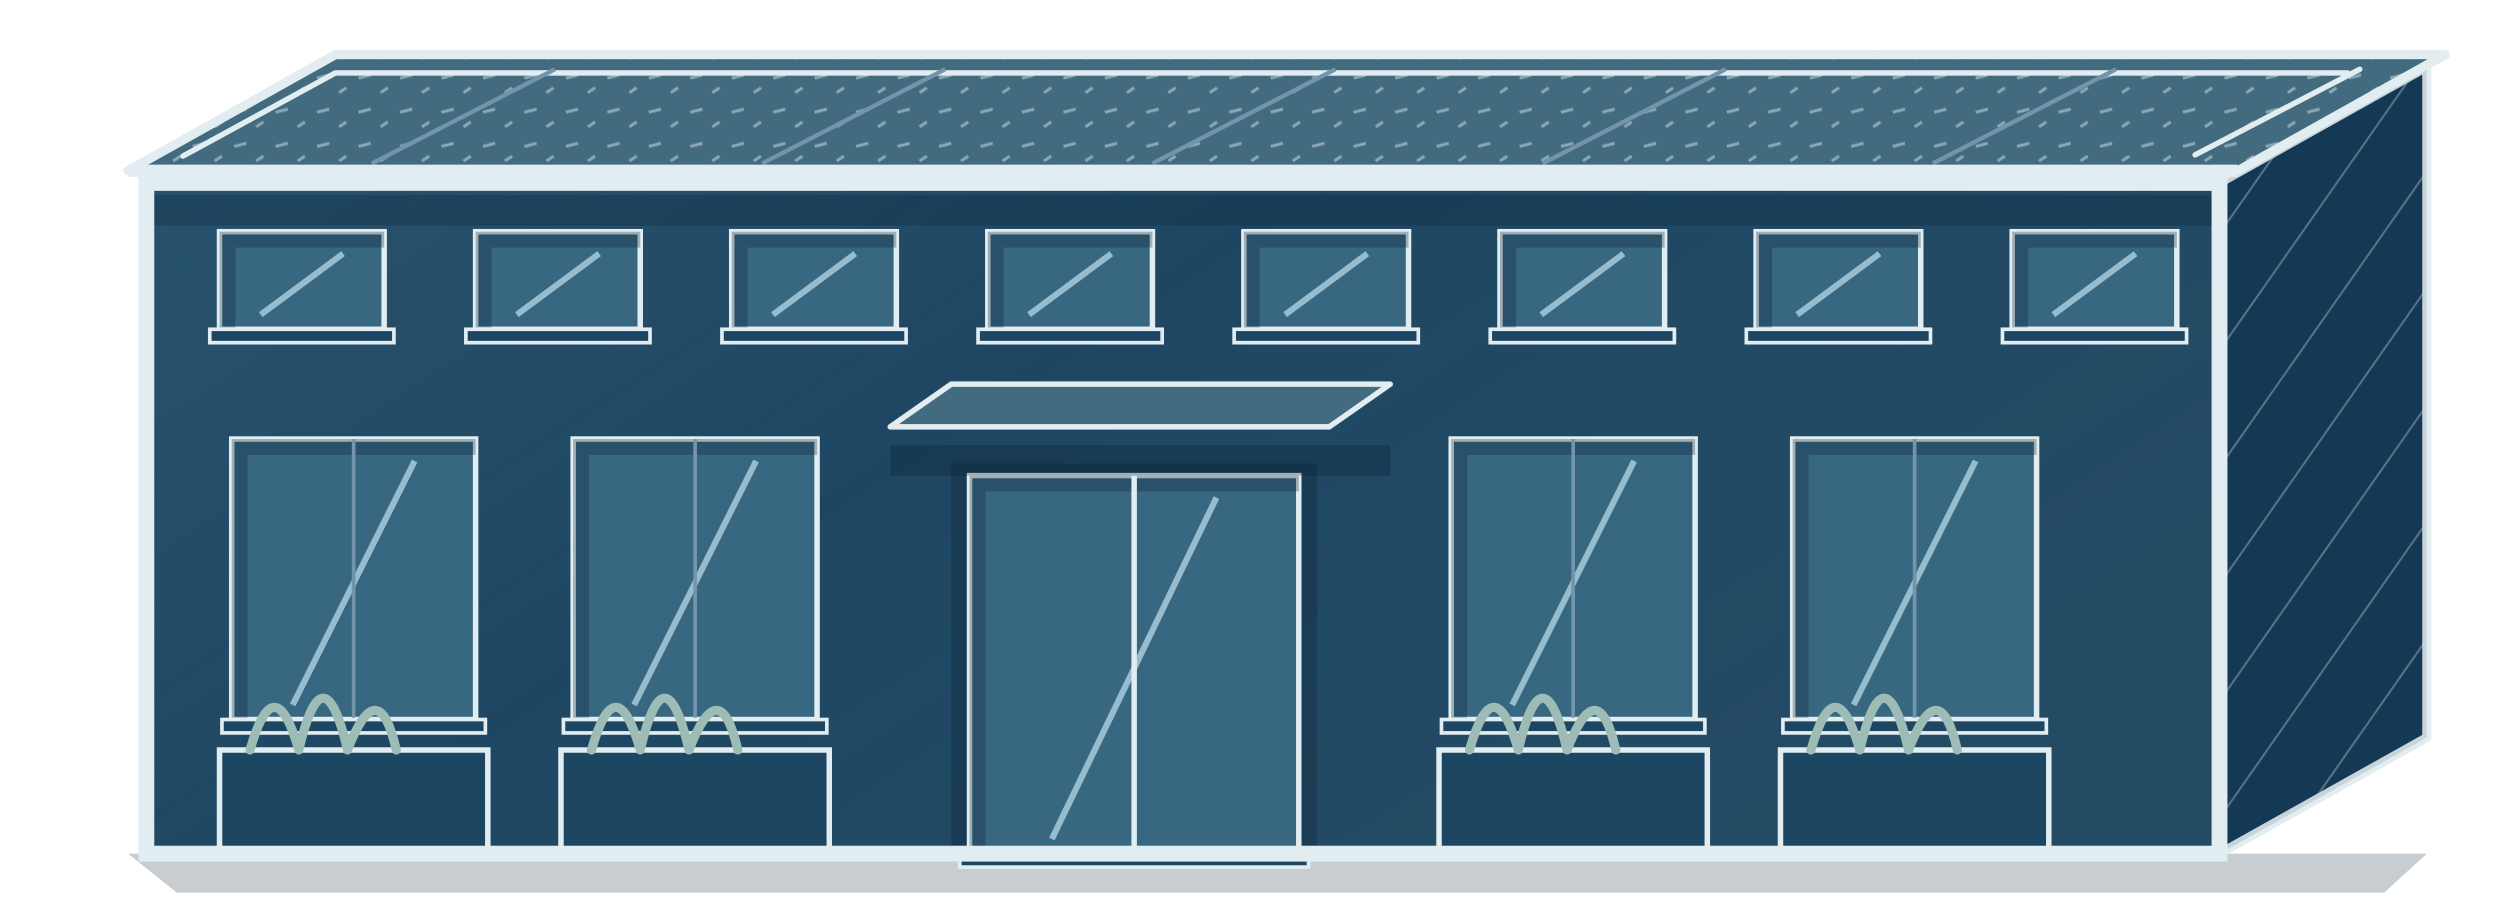
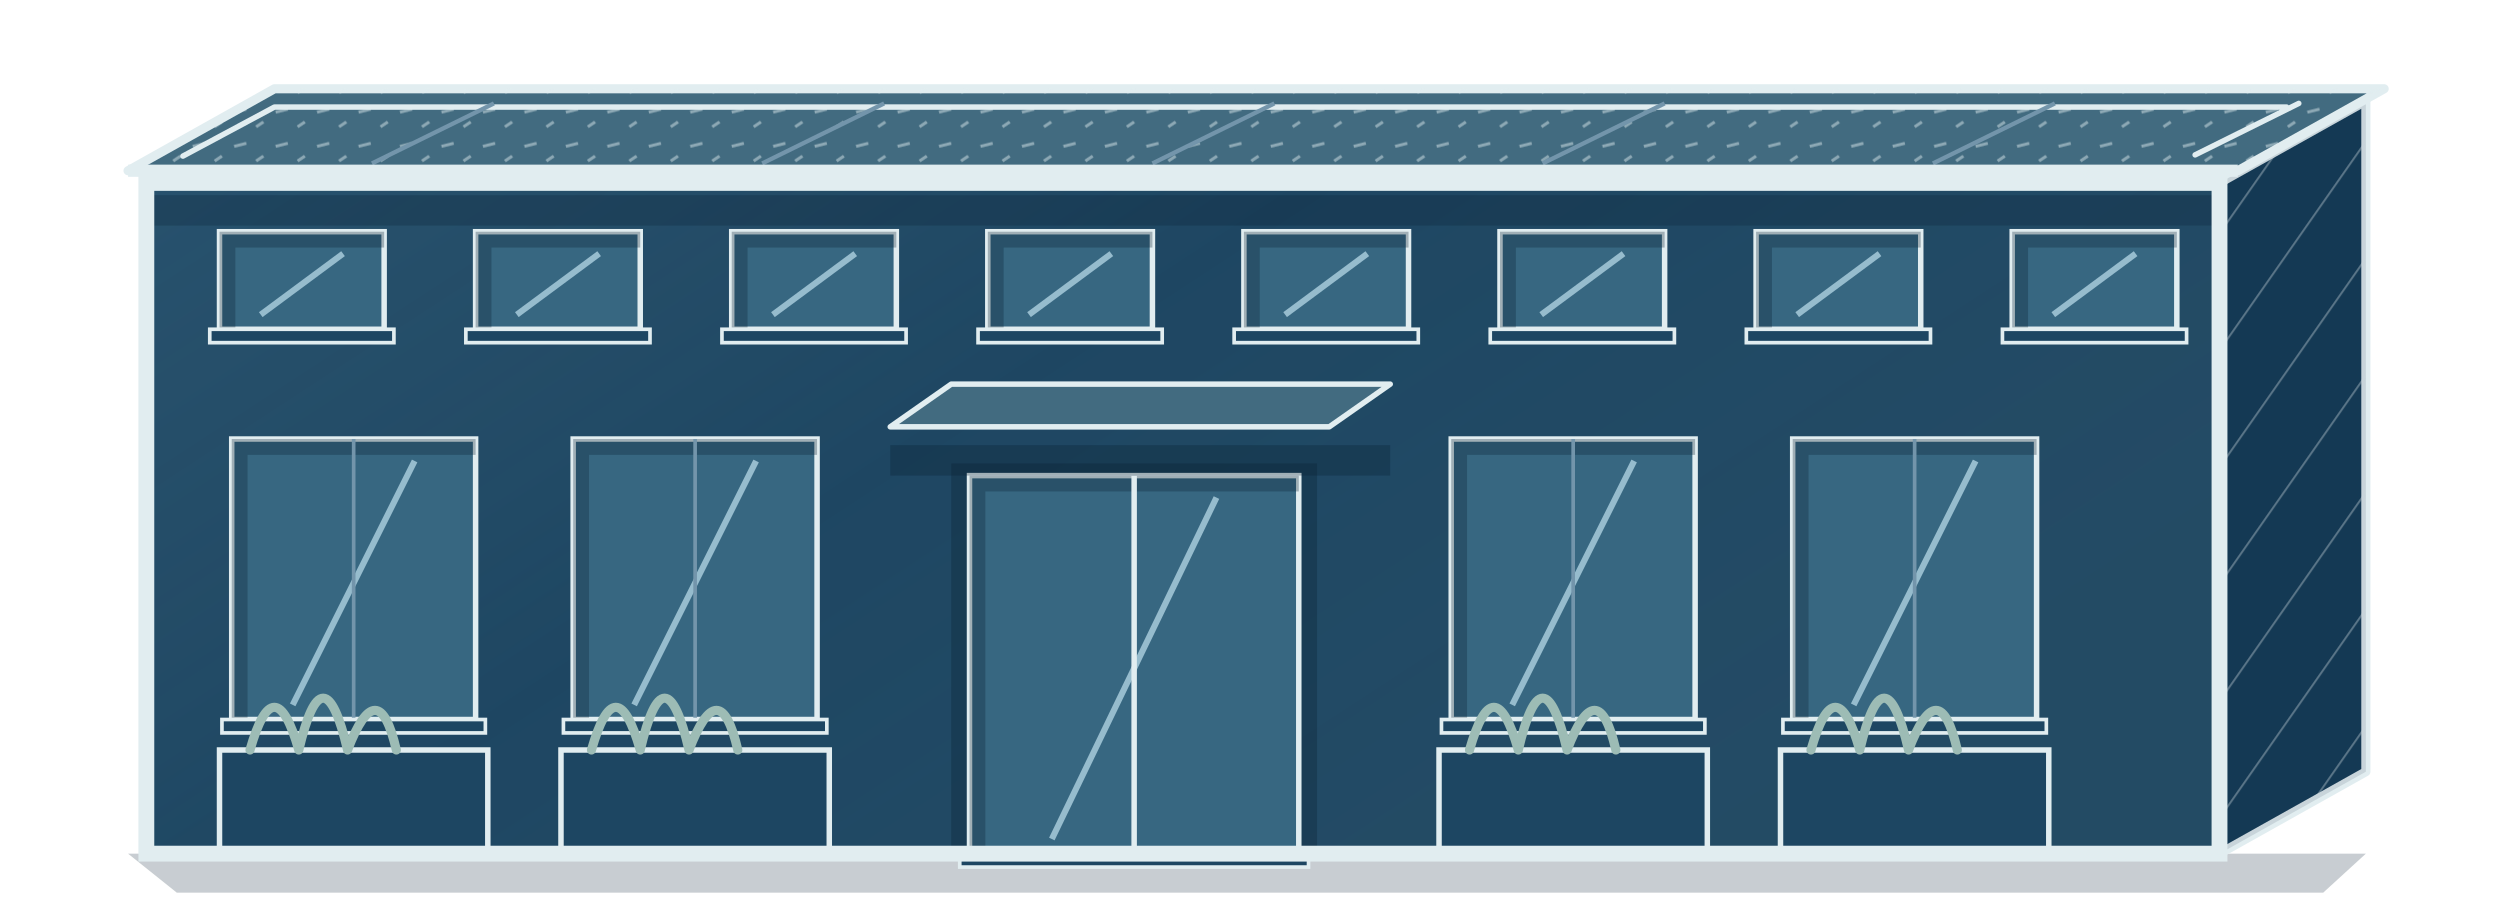
<svg xmlns="http://www.w3.org/2000/svg" viewBox="-1.2 -7 20.5 7.5" role="img" aria-label="residential podium · illustrative template">
  <defs>
    <linearGradient id="podium-residential-blueprint-wash" x1="0" y1="0" x2="1" y2=".5">
      <stop stop-color="#7eb4cd" stop-opacity=".8" />
      <stop offset=".45" stop-color="#b6c5c5" stop-opacity=".05" />
      <stop offset="1" stop-color="#8b9c90" stop-opacity=".45" />
    </linearGradient>
    <linearGradient id="podium-residential-blueprint-leaf-wash" x1="0" y1="0" x2=".8" y2="1">
      <stop stop-color="#123958" stop-opacity=".28" />
      <stop offset=".5" stop-color="#9dbcb5" stop-opacity=".02" />
      <stop offset="1" stop-color="#9dbcb5" stop-opacity=".25" />
    </linearGradient>
    <linearGradient id="podium-residential-blueprint-lamp-glow" x1="0" y1="0" x2="0" y2="1">
      <stop stop-color="#f4d477" stop-opacity=".06" />
      <stop offset=".4" stop-color="#f1d589" stop-opacity=".17" />
      <stop offset="1" stop-color="#f1d589" stop-opacity="0" />
    </linearGradient>
    <filter id="podium-residential-blueprint-soft-glow" x="-50%" y="-15%" width="200%" height="140%">
      <feGaussianBlur stdDeviation=".16" />
    </filter>
    <pattern id="podium-residential-blueprint-hatch" width=".55" height=".55" patternUnits="userSpaceOnUse" patternTransform="rotate(35)">
      <path d="M0,0 V.55" stroke="#e1edf0" stroke-width=".035" opacity=".35" />
    </pattern>
    <pattern id="podium-residential-blueprint-roof-hatch" width=".34" height=".28" patternUnits="userSpaceOnUse">
      <path d="M.04,.08 l.1,-.025 M.22,.2 l.06,-.04" stroke="#e1edf0" stroke-width=".025" opacity=".45" />
    </pattern>
    <pattern id="podium-residential-blueprint-brick" width=".9" height=".4" patternUnits="userSpaceOnUse">
      <path d="M0,.2 H.9 M0,.4 H.9 M.45,0 V.2 M0,.2 V.4" stroke="#e1edf0" stroke-width=".02" opacity=".28" />
    </pattern>
    <pattern id="podium-residential-blueprint-panel" width="2.6" height="3" patternUnits="userSpaceOnUse">
      <path d="M0,0 H2.6 M0,0 V3" stroke="#e1edf0" stroke-width=".025" opacity=".16" />
    </pattern>
    <filter id="podium-residential-blueprint-grain" x="0" y="0" width="100%" height="100%">
      <feTurbulence type="fractalNoise" baseFrequency=".65" numOctaves="3" stitchTiles="stitch" />
      <feColorMatrix type="saturate" values="0" />
    </filter>
  </defs>
  <g data-feature="podium-residential">
-     <path d="M-.15,0 H18.7 l-.35,.32 H.25 Z" fill="#061d30" stroke="none" stroke-width="0" stroke-linecap="round" stroke-linejoin="round" opacity=".22" />
-     <path d="M17,0 V-5.5 l1.7,-0.952 V-0.952 Z" fill="#163d58" stroke="#e1edf0" stroke-width="0.075" stroke-linecap="round" stroke-linejoin="round" />
-     <path d="M17,0 V-5.5 l1.7,-0.952 V-0.952 Z" fill="url(#podium-residential-blueprint-hatch)" stroke="none" stroke-width="0.075" stroke-linecap="round" stroke-linejoin="round" />
-     <path d="M17,0 V-5.5 l1.7,-0.952 V-0.952 Z" fill="#061d30" stroke="none" stroke-width="0" stroke-linecap="round" stroke-linejoin="round" opacity=".12" />
+     <path d="M-.15,0 H18.2 l-.35,.32 H.25 Z" fill="#061d30" stroke="none" stroke-width="0" stroke-linecap="round" stroke-linejoin="round" opacity=".22" />
+     <path d="M17,0 V-5.5 l1.2,-0.672 V-0.672 Z" fill="#163d58" stroke="#e1edf0" stroke-width="0.075" stroke-linecap="round" stroke-linejoin="round" />
+     <path d="M17,0 V-5.5 l1.2,-0.672 V-0.672 Z" fill="url(#podium-residential-blueprint-hatch)" stroke="none" stroke-width="0.075" stroke-linecap="round" stroke-linejoin="round" />
+     <path d="M17,0 V-5.5 l1.2,-0.672 V-0.672 Z" fill="#061d30" stroke="none" stroke-width="0" stroke-linecap="round" stroke-linejoin="round" opacity=".12" />
    <rect x="0" y="-5.5" width="17" height="5.5" fill="#1d4662" stroke="none" stroke-width="0" />
    <rect x="0" y="-5.5" width="17" height="5.5" fill="url(#podium-residential-blueprint-wash)" stroke="none" stroke-width="0" opacity=".13" />
    <g data-feature="closed-roof">
-       <path d="M-0.15,-5.6 l1.7,-0.952 h17.3 l-1.7,0.952 Z" fill="#426b80" stroke="#e1edf0" stroke-width="0.075" stroke-linecap="round" stroke-linejoin="round" />
-       <path d="M-0.15,-5.6 l1.7,-0.952 h17.3 l-1.7,0.952 Z" fill="url(#podium-residential-blueprint-roof-hatch)" stroke="none" stroke-width="0.075" stroke-linecap="round" stroke-linejoin="round" />
-       <path d="M0.3,-5.72 l1.25,-0.682 h16.5 M16.8,-5.73 l1.35,-0.702" fill="none" stroke="#e1edf0" stroke-width="0.045" stroke-linecap="round" stroke-linejoin="round" />
-       <line x1="1.85" y1="-5.66" x2="3.35" y2="-6.432" stroke="#7395ab" stroke-width="0.035" />
-       <line x1="5.05" y1="-5.66" x2="6.55" y2="-6.432" stroke="#7395ab" stroke-width="0.035" />
-       <line x1="8.25" y1="-5.66" x2="9.75" y2="-6.432" stroke="#7395ab" stroke-width="0.035" />
-       <line x1="11.45" y1="-5.66" x2="12.95" y2="-6.432" stroke="#7395ab" stroke-width="0.035" />
-       <line x1="14.65" y1="-5.66" x2="16.15" y2="-6.432" stroke="#7395ab" stroke-width="0.035" />
+       <path d="M-0.15,-5.6 l1.2,-0.672 h17.3 l-1.2,0.672 Z" fill="#426b80" stroke="#e1edf0" stroke-width="0.075" stroke-linecap="round" stroke-linejoin="round" />
+       <path d="M-0.15,-5.6 l1.2,-0.672 h17.3 l-1.2,0.672 Z" fill="url(#podium-residential-blueprint-roof-hatch)" stroke="none" stroke-width="0.075" stroke-linecap="round" stroke-linejoin="round" />
+       <path d="M0.3,-5.72 l0.75,-0.402 h16.5 M16.8,-5.73 l0.85,-0.422" fill="none" stroke="#e1edf0" stroke-width="0.045" stroke-linecap="round" stroke-linejoin="round" />
+       <line x1="1.85" y1="-5.66" x2="2.85" y2="-6.152" stroke="#7395ab" stroke-width="0.035" />
+       <line x1="5.05" y1="-5.66" x2="6.05" y2="-6.152" stroke="#7395ab" stroke-width="0.035" />
+       <line x1="8.25" y1="-5.66" x2="9.25" y2="-6.152" stroke="#7395ab" stroke-width="0.035" />
+       <line x1="11.45" y1="-5.66" x2="12.45" y2="-6.152" stroke="#7395ab" stroke-width="0.035" />
+       <line x1="14.65" y1="-5.66" x2="15.65" y2="-6.152" stroke="#7395ab" stroke-width="0.035" />
      <line x1="-0.15" y1="-5.6" x2="17.15" y2="-5.6" stroke="#e1edf0" stroke-width="0.1" />
    </g>
    <rect x="0" y="-5.4" width="17" height="0.25" fill="#061d30" stroke="none" stroke-width="0" opacity="0.25" />
    <rect x="0.7" y="-3.4" width="2" height="2.3" fill="#376781" stroke="#e1edf0" stroke-width="0.045" />
    <path d="M0.7,-3.4 h2 v.13 h-1.87 V-1.1 h-.13 Z" fill="#061d30" stroke="none" stroke-width="0" stroke-linecap="round" stroke-linejoin="round" opacity=".3" />
    <line x1="1.2" y1="-1.22" x2="2.2" y2="-3.22" stroke="#bfe0ee" stroke-width="0.05" opacity=".7" />
    <line x1="1.7" y1="-3.4" x2="1.7" y2="-1.1" stroke="#7395ab" stroke-width="0.03" />
    <rect x="0.62" y="-1.1" width="2.16" height="0.11" fill="#1d4662" stroke="#e1edf0" stroke-width="0.03" />
    <rect x="0.6" y="-0.85" width="2.2" height="0.85" fill="#1d4662" stroke="#e1edf0" stroke-width="0.045" />
    <path d="M0.85,-.85 q.2,-.7 .4,0 q.2,-.85 .4,0 q.25,-.65 .4,0" fill="none" stroke="#9dbcb5" stroke-width="0.075" stroke-linecap="round" stroke-linejoin="round" />
    <rect x="3.5" y="-3.4" width="2" height="2.3" fill="#376781" stroke="#e1edf0" stroke-width="0.045" />
    <path d="M3.5,-3.4 h2 v.13 h-1.87 V-1.1 h-.13 Z" fill="#061d30" stroke="none" stroke-width="0" stroke-linecap="round" stroke-linejoin="round" opacity=".3" />
    <line x1="4" y1="-1.22" x2="5" y2="-3.22" stroke="#bfe0ee" stroke-width="0.05" opacity=".7" />
    <line x1="4.5" y1="-3.4" x2="4.5" y2="-1.1" stroke="#7395ab" stroke-width="0.03" />
    <rect x="3.42" y="-1.1" width="2.16" height="0.11" fill="#1d4662" stroke="#e1edf0" stroke-width="0.03" />
    <rect x="3.4" y="-0.85" width="2.2" height="0.85" fill="#1d4662" stroke="#e1edf0" stroke-width="0.045" />
    <path d="M3.65,-.85 q.2,-.7 .4,0 q.2,-.85 .4,0 q.25,-.65 .4,0" fill="none" stroke="#9dbcb5" stroke-width="0.075" stroke-linecap="round" stroke-linejoin="round" />
    <rect x="10.7" y="-3.4" width="2" height="2.3" fill="#376781" stroke="#e1edf0" stroke-width="0.045" />
    <path d="M10.7,-3.4 h2 v.13 h-1.87 V-1.1 h-.13 Z" fill="#061d30" stroke="none" stroke-width="0" stroke-linecap="round" stroke-linejoin="round" opacity=".3" />
    <line x1="11.2" y1="-1.22" x2="12.2" y2="-3.22" stroke="#bfe0ee" stroke-width="0.05" opacity=".7" />
    <line x1="11.7" y1="-3.4" x2="11.7" y2="-1.1" stroke="#7395ab" stroke-width="0.03" />
    <rect x="10.62" y="-1.1" width="2.16" height="0.11" fill="#1d4662" stroke="#e1edf0" stroke-width="0.03" />
    <rect x="10.6" y="-0.85" width="2.2" height="0.85" fill="#1d4662" stroke="#e1edf0" stroke-width="0.045" />
    <path d="M10.85,-.85 q.2,-.7 .4,0 q.2,-.85 .4,0 q.25,-.65 .4,0" fill="none" stroke="#9dbcb5" stroke-width="0.075" stroke-linecap="round" stroke-linejoin="round" />
    <rect x="13.5" y="-3.4" width="2" height="2.3" fill="#376781" stroke="#e1edf0" stroke-width="0.045" />
    <path d="M13.5,-3.4 h2 v.13 h-1.87 V-1.1 h-.13 Z" fill="#061d30" stroke="none" stroke-width="0" stroke-linecap="round" stroke-linejoin="round" opacity=".3" />
    <line x1="14" y1="-1.22" x2="15" y2="-3.22" stroke="#bfe0ee" stroke-width="0.05" opacity=".7" />
    <line x1="14.5" y1="-3.4" x2="14.5" y2="-1.1" stroke="#7395ab" stroke-width="0.03" />
    <rect x="13.42" y="-1.1" width="2.16" height="0.11" fill="#1d4662" stroke="#e1edf0" stroke-width="0.03" />
    <rect x="13.4" y="-0.85" width="2.2" height="0.85" fill="#1d4662" stroke="#e1edf0" stroke-width="0.045" />
    <path d="M13.65,-.85 q.2,-.7 .4,0 q.2,-.85 .4,0 q.25,-.65 .4,0" fill="none" stroke="#9dbcb5" stroke-width="0.075" stroke-linecap="round" stroke-linejoin="round" />
    <rect x="6.6" y="-3.2" width="3" height="3.2" fill="#061d30" stroke="none" stroke-width="0" opacity=".3" />
    <rect x="6.75" y="-3.1" width="2.7" height="3.1" fill="#376781" stroke="#e1edf0" stroke-width="0.045" />
    <path d="M6.75,-3.1 h2.7 v.13 h-2.57 V0 h-.13 Z" fill="#061d30" stroke="none" stroke-width="0" stroke-linecap="round" stroke-linejoin="round" opacity=".3" />
    <line x1="7.425" y1="-0.12" x2="8.775" y2="-2.92" stroke="#bfe0ee" stroke-width="0.05" opacity=".7" />
    <rect x="6.67" y="0" width="2.86" height="0.11" fill="#1d4662" stroke="#e1edf0" stroke-width="0.03" />
    <line x1="8.1" y1="-3.1" x2="8.1" y2="0" stroke="#e1edf0" stroke-width="0.045" />
    <rect x="6.1" y="-3.35" width="4.1" height="0.25" fill="#061d30" stroke="none" stroke-width="0" opacity="0.3" />
    <path d="M6.1,-3.5 l.5,-.35 h3.6 l-.5,.35Z" fill="#426b80" stroke="#e1edf0" stroke-width="0.045" stroke-linecap="round" stroke-linejoin="round" />
    <rect x="0.6" y="-5.1" width="1.35" height="0.8" fill="#376781" stroke="#e1edf0" stroke-width="0.045" />
    <path d="M0.6,-5.1 h1.35 v.13 h-1.22 V-4.3 h-.13 Z" fill="#061d30" stroke="none" stroke-width="0" stroke-linecap="round" stroke-linejoin="round" opacity=".3" />
    <line x1="0.938" y1="-4.42" x2="1.613" y2="-4.92" stroke="#bfe0ee" stroke-width="0.05" opacity=".7" />
    <rect x="0.52" y="-4.3" width="1.51" height="0.11" fill="#1d4662" stroke="#e1edf0" stroke-width="0.03" />
    <rect x="2.7" y="-5.1" width="1.35" height="0.8" fill="#376781" stroke="#e1edf0" stroke-width="0.045" />
    <path d="M2.7,-5.1 h1.35 v.13 h-1.22 V-4.3 h-.13 Z" fill="#061d30" stroke="none" stroke-width="0" stroke-linecap="round" stroke-linejoin="round" opacity=".3" />
    <line x1="3.038" y1="-4.42" x2="3.713" y2="-4.92" stroke="#bfe0ee" stroke-width="0.05" opacity=".7" />
    <rect x="2.62" y="-4.3" width="1.51" height="0.11" fill="#1d4662" stroke="#e1edf0" stroke-width="0.03" />
    <rect x="4.8" y="-5.1" width="1.35" height="0.8" fill="#376781" stroke="#e1edf0" stroke-width="0.045" />
    <path d="M4.8,-5.1 h1.35 v.13 h-1.22 V-4.3 h-.13 Z" fill="#061d30" stroke="none" stroke-width="0" stroke-linecap="round" stroke-linejoin="round" opacity=".3" />
    <line x1="5.138" y1="-4.42" x2="5.813" y2="-4.92" stroke="#bfe0ee" stroke-width="0.05" opacity=".7" />
    <rect x="4.72" y="-4.3" width="1.51" height="0.11" fill="#1d4662" stroke="#e1edf0" stroke-width="0.03" />
    <rect x="6.9" y="-5.1" width="1.35" height="0.8" fill="#376781" stroke="#e1edf0" stroke-width="0.045" />
    <path d="M6.9,-5.1 h1.35 v.13 h-1.22 V-4.3 h-.13 Z" fill="#061d30" stroke="none" stroke-width="0" stroke-linecap="round" stroke-linejoin="round" opacity=".3" />
    <line x1="7.238" y1="-4.42" x2="7.913" y2="-4.92" stroke="#bfe0ee" stroke-width="0.05" opacity=".7" />
    <rect x="6.82" y="-4.3" width="1.51" height="0.11" fill="#1d4662" stroke="#e1edf0" stroke-width="0.03" />
    <rect x="9" y="-5.1" width="1.35" height="0.8" fill="#376781" stroke="#e1edf0" stroke-width="0.045" />
    <path d="M9,-5.1 h1.35 v.13 h-1.22 V-4.3 h-.13 Z" fill="#061d30" stroke="none" stroke-width="0" stroke-linecap="round" stroke-linejoin="round" opacity=".3" />
    <line x1="9.338" y1="-4.42" x2="10.012" y2="-4.92" stroke="#bfe0ee" stroke-width="0.05" opacity=".7" />
    <rect x="8.92" y="-4.3" width="1.51" height="0.11" fill="#1d4662" stroke="#e1edf0" stroke-width="0.03" />
    <rect x="11.1" y="-5.1" width="1.35" height="0.8" fill="#376781" stroke="#e1edf0" stroke-width="0.045" />
    <path d="M11.1,-5.1 h1.35 v.13 h-1.22 V-4.3 h-.13 Z" fill="#061d30" stroke="none" stroke-width="0" stroke-linecap="round" stroke-linejoin="round" opacity=".3" />
    <line x1="11.438" y1="-4.42" x2="12.113" y2="-4.92" stroke="#bfe0ee" stroke-width="0.05" opacity=".7" />
    <rect x="11.02" y="-4.3" width="1.51" height="0.11" fill="#1d4662" stroke="#e1edf0" stroke-width="0.03" />
    <rect x="13.2" y="-5.1" width="1.35" height="0.8" fill="#376781" stroke="#e1edf0" stroke-width="0.045" />
    <path d="M13.2,-5.1 h1.35 v.13 h-1.22 V-4.3 h-.13 Z" fill="#061d30" stroke="none" stroke-width="0" stroke-linecap="round" stroke-linejoin="round" opacity=".3" />
    <line x1="13.537" y1="-4.42" x2="14.212" y2="-4.92" stroke="#bfe0ee" stroke-width="0.05" opacity=".7" />
    <rect x="13.12" y="-4.3" width="1.51" height="0.11" fill="#1d4662" stroke="#e1edf0" stroke-width="0.03" />
    <rect x="15.3" y="-5.1" width="1.35" height="0.8" fill="#376781" stroke="#e1edf0" stroke-width="0.045" />
    <path d="M15.3,-5.1 h1.35 v.13 h-1.22 V-4.3 h-.13 Z" fill="#061d30" stroke="none" stroke-width="0" stroke-linecap="round" stroke-linejoin="round" opacity=".3" />
    <line x1="15.637" y1="-4.42" x2="16.312" y2="-4.92" stroke="#bfe0ee" stroke-width="0.05" opacity=".7" />
    <rect x="15.22" y="-4.3" width="1.51" height="0.11" fill="#1d4662" stroke="#e1edf0" stroke-width="0.03" />
    <rect x="0" y="-5.5" width="17" height="5.5" fill="none" stroke="#e1edf0" stroke-width="0.13" />
  </g>
</svg>
